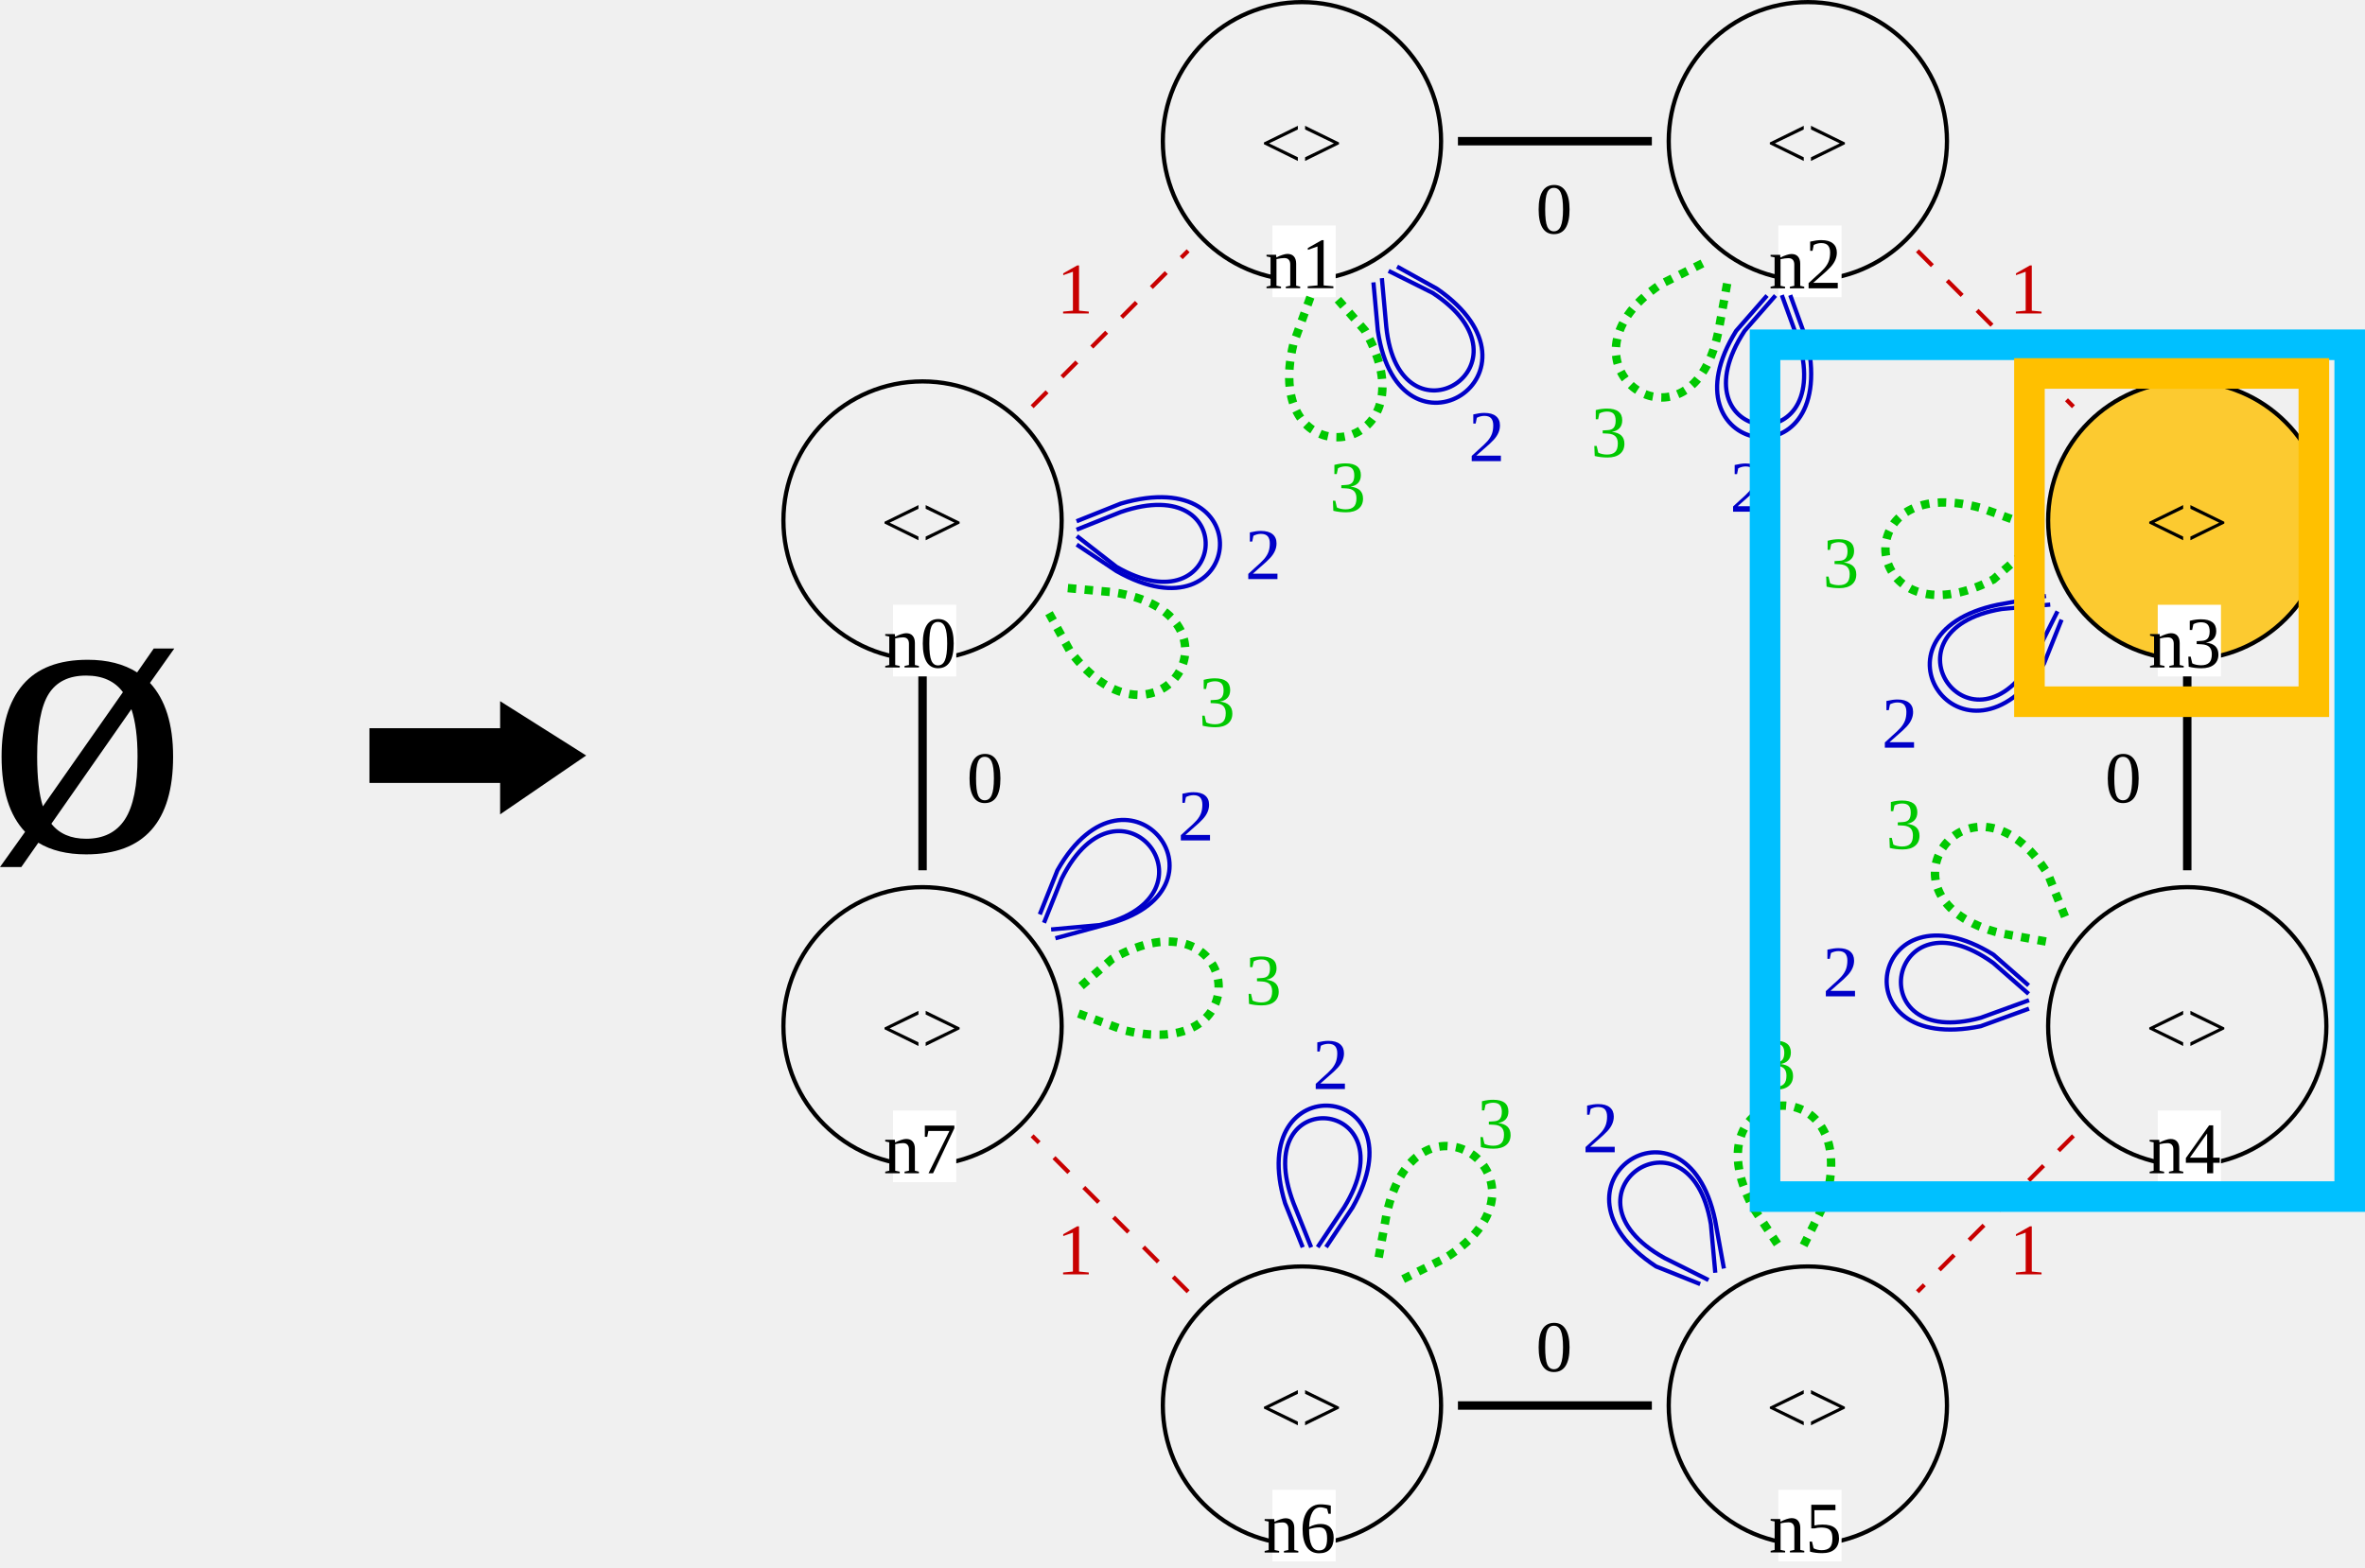
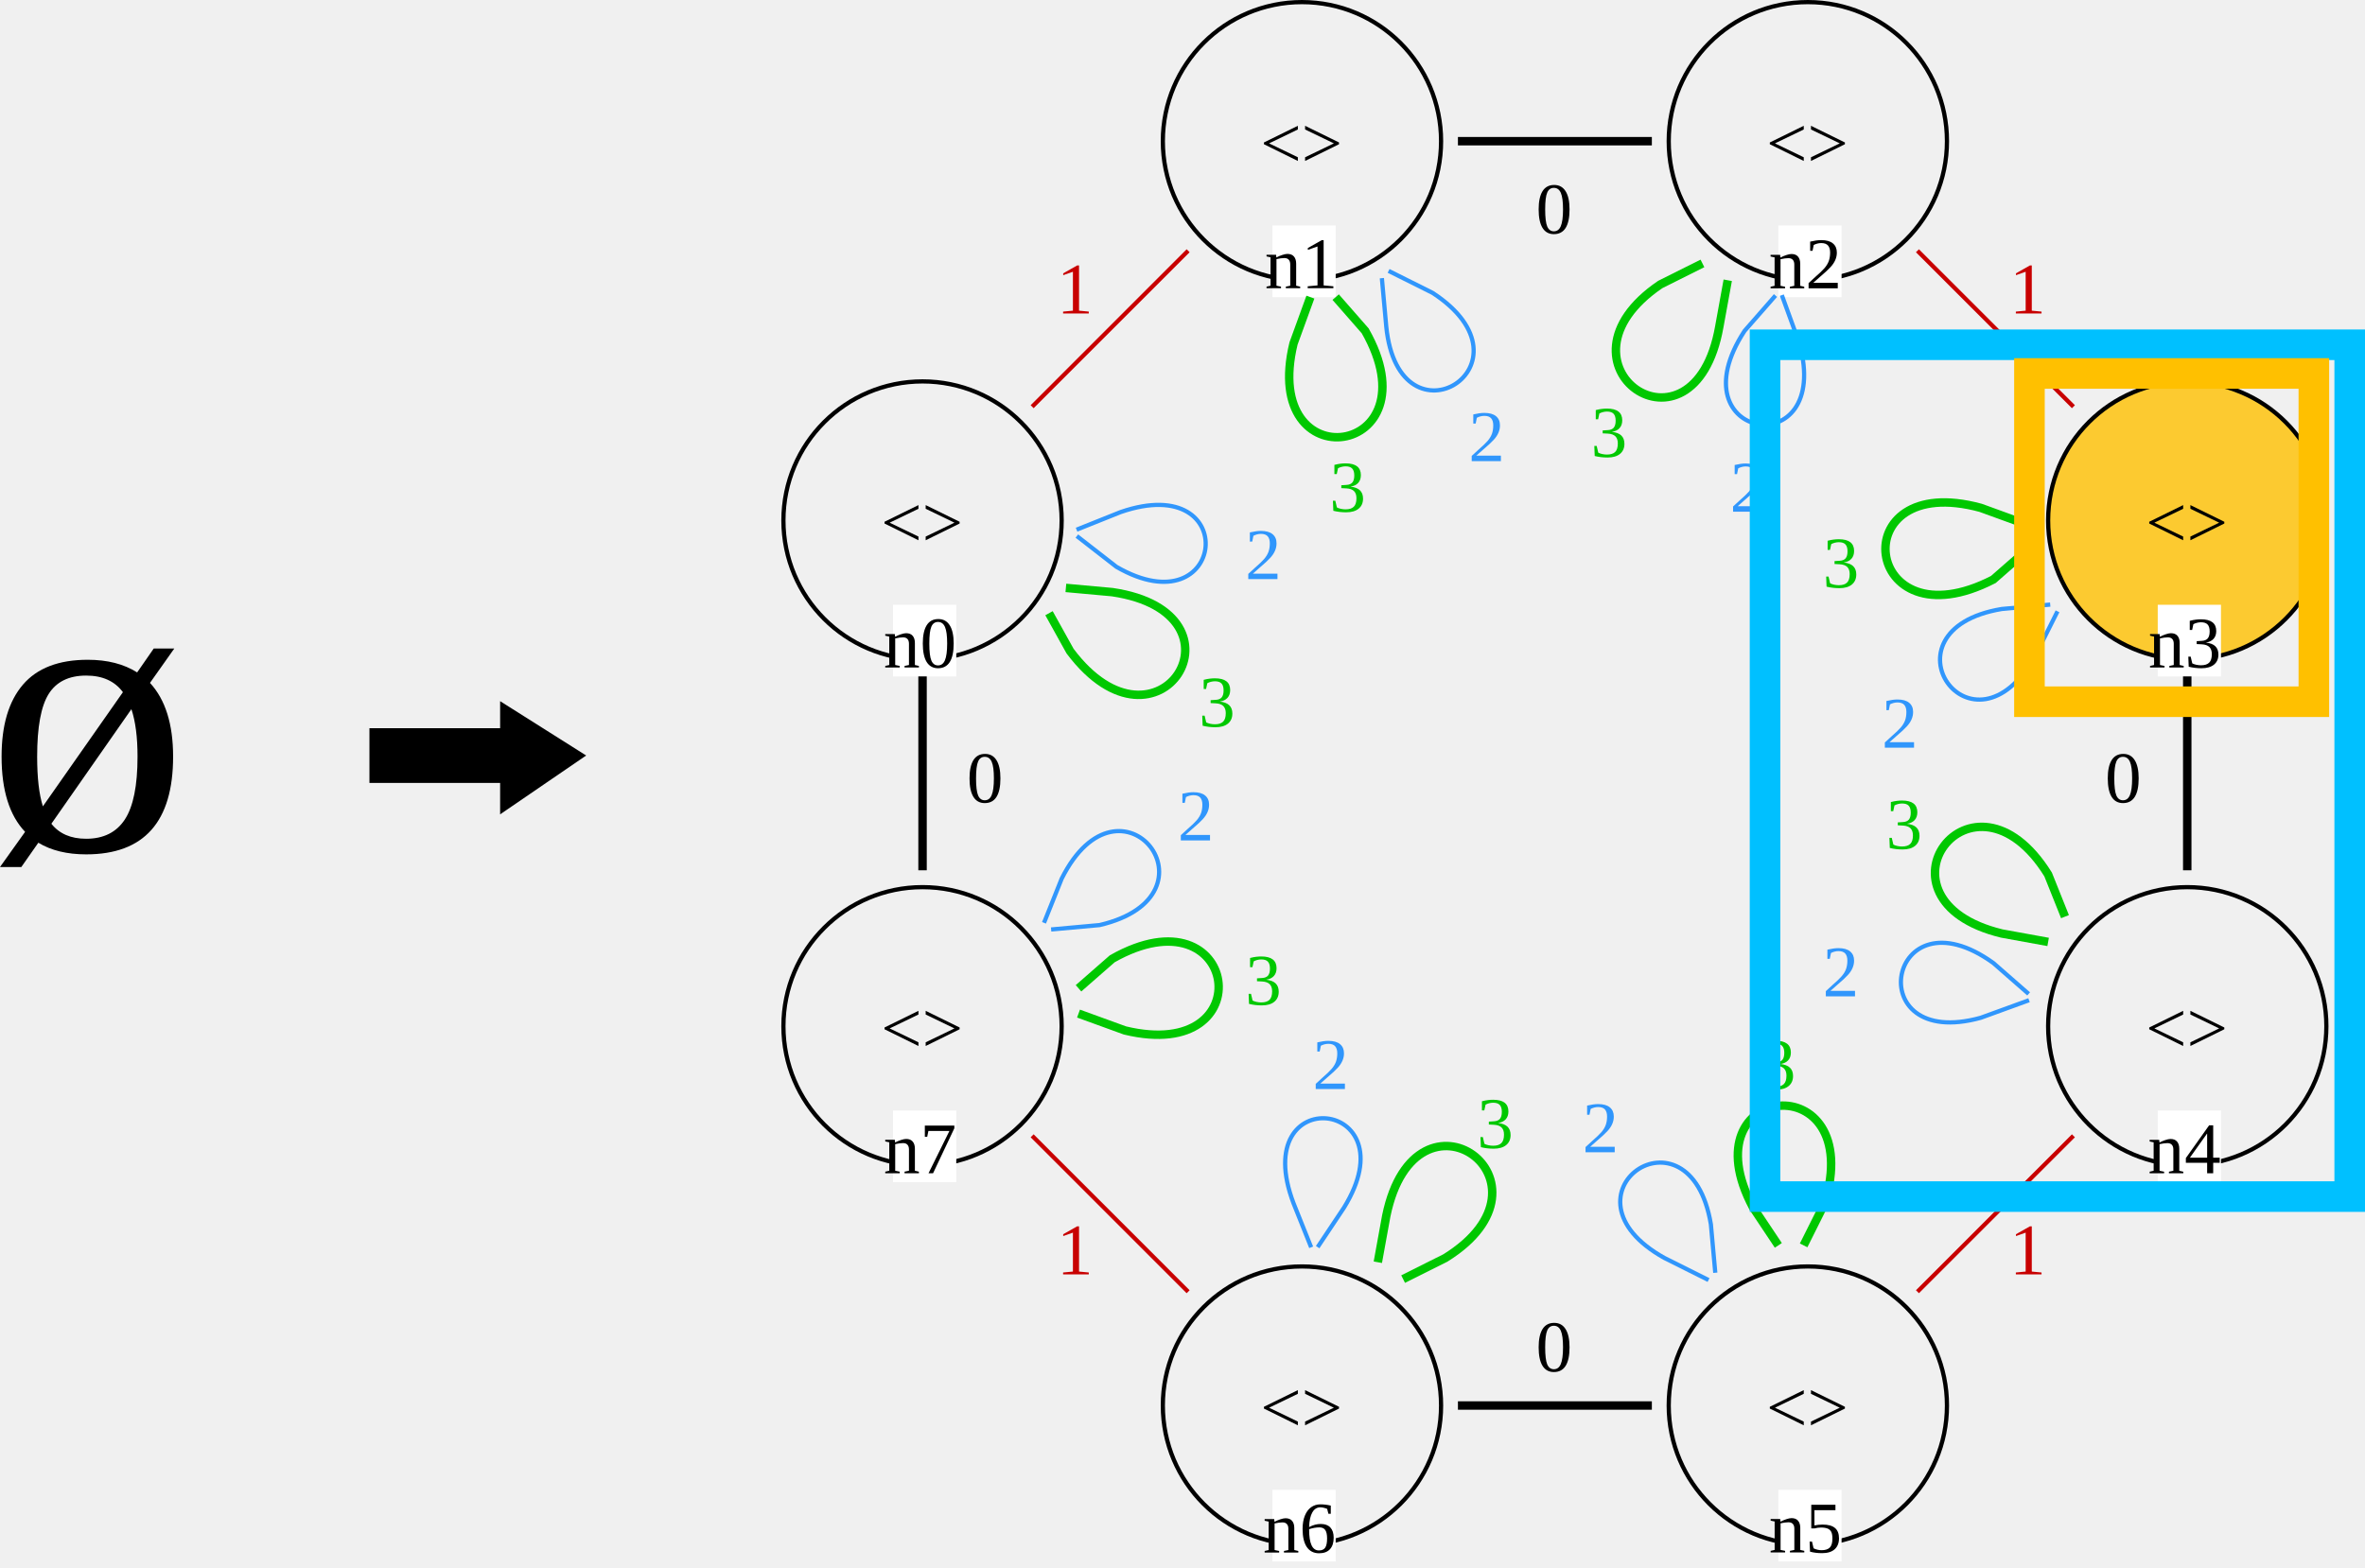
<svg xmlns="http://www.w3.org/2000/svg" version="1.1" font="Noto Sans Regular" font-size="12px" width="560.997" height="371.953" id="svg11702">
  <defs id="defs11706" />
  <polygon id="0" points="60,123 41,136 41,129 10,129 10,117 41,117 41,111 " stroke="#000000" stroke-width="1" stroke-linecap="square" fill="#000000" transform="translate(78.13375,56.27961)" />
  <circle id="RGn4_0" cx="518.834" cy="243.5" r="33" fill="none" stroke="#000000" stroke-width="1" stroke-linecap="square" />
  <text id="RGn4_1" x="508.958" y="249.755" fill="#000000" style="font-size:17.28px;stroke-width:1.44">&lt;&gt;</text>
  <rect id="RGn4_2" x="511.834" y="263.5" width="15" height="17" fill="#ffffff" />
  <text id="RGn4_3" x="509.52" y="278.396" fill="#000000" style="font-size:17.28px;stroke-width:1.44">n4</text>
  <circle id="RGn1_4" cx="308.834" cy="33.5" r="33" fill="none" stroke="#000000" stroke-width="1" stroke-linecap="square" />
  <text id="RGn1_5" x="298.958" y="39.755" fill="#000000" style="font-size:17.28px;stroke-width:1.44">&lt;&gt;</text>
  <rect id="RGn1_6" x="301.834" y="53.5" width="15" height="17" fill="#ffffff" />
  <text id="RGn1_7" x="300.041" y="68.385" fill="#000000" style="font-size:17.28px;stroke-width:1.44">n1</text>
  <circle id="RGn3_8" cx="518.834" cy="123.5" r="33" fill="none" stroke="#000000" stroke-width="1" stroke-linecap="square" style="fill:#ffc000;fill-opacity:0.8" />
  <text id="RGn3_9" x="508.958" y="129.755" fill="#000000" style="font-size:17.28px;stroke-width:1.44">&lt;&gt;</text>
  <rect id="RGn3_10" x="511.834" y="143.5" width="15" height="17" fill="#ffffff" />
  <text id="RGn3_11" x="509.618" y="158.385" fill="#000000" style="font-size:17.28px;stroke-width:1.44">n3</text>
  <circle id="RGn7_12" cx="218.834" cy="243.5" r="33" fill="none" stroke="#000000" stroke-width="1" stroke-linecap="square" />
  <text id="RGn7_13" x="208.958" y="249.755" fill="#000000" style="font-size:17.28px;stroke-width:1.44">&lt;&gt;</text>
  <rect id="RGn7_14" x="211.834" y="263.5" width="15" height="17" fill="#ffffff" />
  <text id="RGn7_15" x="209.597" y="278.385" fill="#000000" style="font-size:17.28px;stroke-width:1.44">n7</text>
  <circle id="RGn6_16" cx="308.834" cy="333.5" r="33" fill="none" stroke="#000000" stroke-width="1" stroke-linecap="square" style="fill:none;fill-opacity:0.8" />
  <text id="RGn6_17" x="298.958" y="339.755" fill="#000000" style="font-size:17.28px;stroke-width:1.44">&lt;&gt;</text>
  <rect id="RGn6_18" x="301.834" y="353.5" width="15" height="17" fill="#ffffff" />
  <text id="RGn6_19" x="299.592" y="368.385" fill="#000000" style="font-size:17.28px;stroke-width:1.44">n6</text>
  <circle id="RGn2_20" cx="428.834" cy="33.5" r="33" fill="none" stroke="#000000" stroke-width="1" stroke-linecap="square" />
  <text id="RGn2_21" x="418.958" y="39.755" fill="#000000" style="font-size:17.28px;stroke-width:1.44">&lt;&gt;</text>
  <rect id="RGn2_22" x="421.834" y="53.5" width="15" height="17" fill="#ffffff" />
  <text id="RGn2_23" x="419.605" y="68.411" fill="#000000" style="font-size:17.28px;stroke-width:1.44">n2</text>
  <circle id="RGn0_24" cx="218.834" cy="123.5" r="33" fill="none" stroke="#000000" stroke-width="1" stroke-linecap="square" />
  <text id="RGn0_25" x="208.958" y="129.755" fill="#000000" style="font-size:17.28px;stroke-width:1.44">&lt;&gt;</text>
  <rect id="RGn0_26" x="211.834" y="143.5" width="15" height="17" fill="#ffffff" />
  <text id="RGn0_27" x="209.597" y="158.388" fill="#000000" style="font-size:17.28px;stroke-width:1.44">n0</text>
  <circle id="RGn5_28" cx="428.834" cy="333.5" r="33" fill="none" stroke="#000000" stroke-width="1" stroke-linecap="square" />
  <text id="RGn5_29" x="418.958" y="339.755" fill="#000000" style="font-size:17.28px;stroke-width:1.44">&lt;&gt;</text>
  <rect id="RGn5_30" x="421.834" y="353.5" width="15" height="17" fill="#ffffff" />
  <text id="RGn5_31" x="419.618" y="368.359" fill="#000000" style="font-size:17.28px;stroke-width:1.44">n5</text>
-   <line id="RGn6_1_n7_32" x1="281.834" y1="306.5" x2="244.834" y2="269.5" stroke="#c80000" stroke-width="1" stroke-linecap="butt" stroke-dasharray="5" />
+   <line id="RGn6_1_n7_32" x1="281.834" y1="306.5" x2="244.834" y2="269.5" stroke="#c80000" stroke-width="1" stroke-linecap="butt" stroke-dasharray="5" style="stroke-width:1.002;stroke-dasharray:none;stroke-dashoffset:0" />
  <text id="RGn6_1_n7_33" x="250.661" y="302.385" fill="#c80000" style="font-size:17.28px;stroke-width:1.44">1</text>
-   <path id="RGn3_2_n3_34" d="m 484.834,141.5 -11,2 c -33,7 -8,43 11,14 l 4,-10" fill="none" stroke="#0000c8" stroke-width="1" stroke-linecap="square" />
-   <path id="RGn3_2_n3_35" d="m 485.834,143.5 -11,1 c -30,5 -7,38 8,11 l 5,-10" fill="none" stroke="#0000c8" stroke-width="1" stroke-linecap="square" />
-   <text id="RGn3_2_n3_36" x="446.334" y="177.411" fill="#0000c8" style="font-size:17.28px;stroke-width:1.44">2</text>
-   <path id="RGn2_2_n2_37" d="m 418.834,70.5 -7,8 c -18,29 24,37 17,3 l -4,-11" fill="none" stroke="#0000c8" stroke-width="1" stroke-linecap="square" />
-   <path id="RGn2_2_n2_38" d="m 420.834,70.5 -7,8 c -17,26 21,32 13,3 l -4,-11" fill="none" stroke="#0000c8" stroke-width="1" stroke-linecap="square" />
-   <text id="RGn2_2_n2_39" x="410.334" y="121.411" fill="#0000c8" style="font-size:17.28px;stroke-width:1.44">2</text>
-   <path id="RGn1_3_n1_40" d="m 310.834,70.5 -4,11 c -8,33 34,27 17,-3 l -7,-8" fill="none" stroke="#00c800" stroke-width="2" stroke-linecap="butt" stroke-dasharray="2" />
+   <path id="RGn3_2_n3_35" d="m 485.834,143.5 -11,1 c -30,5 -7,38 8,11 l 5,-10" fill="none" stroke="#0000c8" stroke-width="1" stroke-linecap="square" style="stroke:#0080ff;stroke-opacity:0.799" />
+   <text id="RGn3_2_n3_36" x="446.334" y="177.411" fill="#0000c8" style="font-size:17.28px;stroke-width:1.44;fill:#0080ff;fill-opacity:0.797">2</text>
+   <path id="RGn2_2_n2_38" d="m 420.834,70.5 -7,8 c -17,26 21,32 13,3 l -4,-11" fill="none" stroke="#0000c8" stroke-width="1" stroke-linecap="square" style="stroke:#0080ff;stroke-opacity:0.799" />
+   <text id="RGn2_2_n2_39" x="410.334" y="121.411" fill="#0000c8" style="font-size:17.28px;stroke-width:1.44;fill:#0080ff;fill-opacity:0.797">2</text>
+   <path id="RGn1_3_n1_40" d="m 310.834,70.5 -4,11 c -8,33 34,27 17,-3 l -7,-8" fill="none" stroke="#00c800" stroke-width="2" stroke-linecap="butt" stroke-dasharray="2" style="stroke-dasharray:none" />
  <text id="RGn1_3_n1_41" x="315.355" y="121.385" fill="#00c800" style="font-size:17.28px;stroke-width:1.44">3</text>
  <line id="RGn5_0_n6_42" x1="390.834" y1="333.5" x2="346.834" y2="333.5" stroke="#000000" stroke-width="2" stroke-linecap="square" />
  <text id="RGn5_0_n6_43" x="364.324" y="325.388" fill="#000000" style="font-size:17.28px;stroke-width:1.44">0</text>
-   <path id="RGn7_2_n7_44" d="m 250.834,222.5 11,-3 c 33,-8 6,-43 -11,-13 l -4,10" fill="none" stroke="#0000c8" stroke-width="1" stroke-linecap="square" />
-   <path id="RGn7_2_n7_45" d="m 249.834,220.5 11,-1 c 30,-7 5,-39 -9,-11 l -4,10" fill="none" stroke="#0000c8" stroke-width="1" stroke-linecap="square" />
-   <text id="RGn7_2_n7_46" x="279.334" y="199.411" fill="#0000c8" style="font-size:17.28px;stroke-width:1.44">2</text>
-   <path id="RGn0_2_n0_47" d="m 255.834,129.5 9,6 c 30,17 35,-26 1,-16 l -10,4" fill="none" stroke="#0000c8" stroke-width="1" stroke-linecap="square" />
-   <path id="RGn0_2_n0_48" d="m 255.834,127.5 9,7 c 26,15 30,-23 1,-13 l -10,4" fill="none" stroke="#0000c8" stroke-width="1" stroke-linecap="square" />
-   <text id="RGn0_2_n0_49" x="295.334" y="137.411" fill="#0000c8" style="font-size:17.28px;stroke-width:1.44">2</text>
-   <path id="RGn1_2_n1_50" d="m 325.834,67.5 1,11 c 5,34 43,10 14,-10 l -9,-5" fill="none" stroke="#0000c8" stroke-width="1" stroke-linecap="square" />
-   <path id="RGn1_2_n1_51" d="m 327.834,66.5 1,11 c 3,30 37,9 11,-8 l -10,-5" fill="none" stroke="#0000c8" stroke-width="1" stroke-linecap="square" />
-   <text id="RGn1_2_n1_52" x="348.334" y="109.411" fill="#0000c8" style="font-size:17.28px;stroke-width:1.44">2</text>
-   <path id="RGn4_3_n4_53" d="m 489.834,217.5 -4,-10 c -18,-29 -44,6 -11,14 l 11,2" fill="none" stroke="#00c800" stroke-width="2" stroke-linecap="butt" stroke-dasharray="2" />
+   <path id="RGn7_2_n7_45" d="m 249.834,220.5 11,-1 c 30,-7 5,-39 -9,-11 l -4,10" fill="none" stroke="#0000c8" stroke-width="1" stroke-linecap="square" style="stroke:#0080ff;stroke-opacity:0.799" />
+   <text id="RGn7_2_n7_46" x="279.334" y="199.411" fill="#0000c8" style="font-size:17.28px;stroke-width:1.44;fill:#0080ff;fill-opacity:0.797">2</text>
+   <path id="RGn0_2_n0_48" d="m 255.834,127.5 9,7 c 26,15 30,-23 1,-13 l -10,4" fill="none" stroke="#0000c8" stroke-width="1" stroke-linecap="square" style="stroke:#0080ff;stroke-opacity:0.799" />
+   <text id="RGn0_2_n0_49" x="295.334" y="137.411" fill="#0000c8" style="font-size:17.28px;stroke-width:1.44;fill:#0080ff;fill-opacity:0.797">2</text>
+   <path id="RGn1_2_n1_51" d="m 327.834,66.5 1,11 c 3,30 37,9 11,-8 l -10,-5" fill="none" stroke="#0000c8" stroke-width="1" stroke-linecap="square" style="stroke:#0080ff;stroke-opacity:0.799" />
+   <text id="RGn1_2_n1_52" x="348.334" y="109.411" fill="#0000c8" style="font-size:17.28px;stroke-width:1.44;fill:#0080ff;fill-opacity:0.797">2</text>
+   <path id="RGn4_3_n4_53" d="m 489.834,217.5 -4,-10 c -18,-29 -44,6 -11,14 l 11,2" fill="none" stroke="#00c800" stroke-width="2" stroke-linecap="butt" stroke-dasharray="2" style="stroke-dasharray:none" />
  <text id="RGn4_3_n4_54" x="447.355" y="201.385" fill="#00c800" style="font-size:17.28px;stroke-width:1.44">3</text>
-   <line id="RGn2_1_n3_55" x1="454.834" y1="59.5" x2="491.834" y2="96.5" stroke="#c80000" stroke-width="1" stroke-linecap="butt" stroke-dasharray="5" />
+   <line id="RGn2_1_n3_55" x1="454.834" y1="59.5" x2="491.834" y2="96.5" stroke="#c80000" stroke-width="1" stroke-linecap="butt" stroke-dasharray="5" style="stroke-width:1.002;stroke-dasharray:none;stroke-dashoffset:0" />
  <text id="RGn2_1_n3_56" x="476.661" y="74.385" fill="#c80000" style="font-size:17.28px;stroke-width:1.44">1</text>
-   <line id="RGn0_1_n1_57" x1="244.834" y1="96.5" x2="281.834" y2="59.5" stroke="#c80000" stroke-width="1" stroke-linecap="butt" stroke-dasharray="5" />
+   <line id="RGn0_1_n1_57" x1="244.834" y1="96.5" x2="281.834" y2="59.5" stroke="#c80000" stroke-width="1" stroke-linecap="butt" stroke-dasharray="5" style="stroke-width:1.002;stroke-dasharray:none;stroke-dashoffset:0" />
  <text id="RGn0_1_n1_58" x="250.661" y="74.385" fill="#c80000" style="font-size:17.28px;stroke-width:1.44">1</text>
-   <path id="RGn4_2_n4_59" d="m 480.834,233.5 -8,-7 c -29,-18 -37,24 -3,17 l 11,-4" fill="none" stroke="#0000c8" stroke-width="1" stroke-linecap="square" />
-   <path id="RGn4_2_n4_60" d="m 480.834,235.5 -8,-7 c -25,-18 -32,21 -3,13 l 11,-4" fill="none" stroke="#0000c8" stroke-width="1" stroke-linecap="square" />
-   <text id="RGn4_2_n4_61" x="432.334" y="236.411" fill="#0000c8" style="font-size:17.28px;stroke-width:1.44">2</text>
+   <path id="RGn4_2_n4_60" d="m 480.834,235.5 -8,-7 c -25,-18 -32,21 -3,13 l 11,-4" fill="none" stroke="#0000c8" stroke-width="1" stroke-linecap="square" style="stroke:#0080ff;stroke-opacity:0.799" />
+   <text id="RGn4_2_n4_61" x="432.334" y="236.411" fill="#0000c8" style="font-size:17.28px;stroke-width:1.44;fill:#0080ff;fill-opacity:0.797">2</text>
  <line id="RGn1_0_n2_62" x1="346.834" y1="33.5" x2="390.834" y2="33.5" stroke="#000000" stroke-width="2" stroke-linecap="square" />
  <text id="RGn1_0_n2_63" x="364.324" y="55.388" fill="#000000" style="font-size:17.28px;stroke-width:1.44">0</text>
-   <path id="RGn6_3_n6_64" d="m 332.834,303.5 10,-5 c 29,-18 -7,-44 -14,-10 l -2,11" fill="none" stroke="#00c800" stroke-width="2" stroke-linecap="butt" stroke-dasharray="2" />
+   <path id="RGn6_3_n6_64" d="m 332.834,303.5 10,-5 c 29,-18 -7,-44 -14,-10 l -2,11" fill="none" stroke="#00c800" stroke-width="2" stroke-linecap="butt" stroke-dasharray="2" style="stroke-dasharray:none" />
  <text id="RGn6_3_n6_65" x="350.355" y="272.385" fill="#00c800" style="font-size:17.28px;stroke-width:1.44">3</text>
-   <line id="RGn4_1_n5_66" x1="491.834" y1="269.5" x2="454.834" y2="306.5" stroke="#c80000" stroke-width="1" stroke-linecap="butt" stroke-dasharray="5" />
+   <line id="RGn4_1_n5_66" x1="491.834" y1="269.5" x2="454.834" y2="306.5" stroke="#c80000" stroke-width="1" stroke-linecap="butt" stroke-dasharray="5" style="stroke-width:1.002;stroke-dasharray:none;stroke-dashoffset:0" />
  <text id="RGn4_1_n5_67" x="476.661" y="302.385" fill="#c80000" style="font-size:17.28px;stroke-width:1.44">1</text>
-   <path id="RGn5_2_n5_68" d="m 408.834,300.5 -2,-11 c -7,-33 -43,-8 -14,11 l 10,4" fill="none" stroke="#0000c8" stroke-width="1" stroke-linecap="square" />
-   <path id="RGn5_2_n5_69" d="m 406.834,301.5 -1,-11 c -5,-30 -38,-7 -11,8 l 10,5" fill="none" stroke="#0000c8" stroke-width="1" stroke-linecap="square" />
-   <text id="RGn5_2_n5_70" x="375.334" y="273.411" fill="#0000c8" style="font-size:17.28px;stroke-width:1.44">2</text>
-   <path id="RGn5_3_n5_71" d="m 427.834,295.5 5,-10 c 10,-33 -33,-29 -17,1 l 6,9" fill="none" stroke="#00c800" stroke-width="2" stroke-linecap="butt" stroke-dasharray="2" />
+   <path id="RGn5_2_n5_69" d="m 406.834,301.5 -1,-11 c -5,-30 -38,-7 -11,8 l 10,5" fill="none" stroke="#0000c8" stroke-width="1" stroke-linecap="square" style="stroke:#0080ff;stroke-opacity:0.799" />
+   <text id="RGn5_2_n5_70" x="375.334" y="273.411" fill="#0000c8" style="font-size:17.28px;stroke-width:1.44;fill:#0080ff;fill-opacity:0.797">2</text>
+   <path id="RGn5_3_n5_71" d="m 427.834,295.5 5,-10 c 10,-33 -33,-29 -17,1 l 6,9" fill="none" stroke="#00c800" stroke-width="2" stroke-linecap="butt" stroke-dasharray="2" style="stroke-dasharray:none" />
  <text id="RGn5_3_n5_72" x="417.355" y="258.385" fill="#00c800" style="font-size:17.28px;stroke-width:1.44">3</text>
-   <path id="RGn6_2_n6_73" d="m 314.834,295.5 6,-9 c 17,-30 -26,-34 -16,-1 l 4,10" fill="none" stroke="#0000c8" stroke-width="1" stroke-linecap="square" />
-   <path id="RGn6_2_n6_74" d="m 312.834,295.5 6,-9 c 16,-26 -23,-30 -12,-1 l 4,10" fill="none" stroke="#0000c8" stroke-width="1" stroke-linecap="square" />
-   <text id="RGn6_2_n6_75" x="311.334" y="258.411" fill="#0000c8" style="font-size:17.28px;stroke-width:1.44">2</text>
-   <path id="RGn2_3_n2_76" d="m 403.834,62.5 -10,5 c -28,19 8,44 14,10 l 2,-11" fill="none" stroke="#00c800" stroke-width="2" stroke-linecap="butt" stroke-dasharray="2" />
+   <path id="RGn6_2_n6_74" d="m 312.834,295.5 6,-9 c 16,-26 -23,-30 -12,-1 l 4,10" fill="none" stroke="#0000c8" stroke-width="1" stroke-linecap="square" style="stroke:#0080ff;stroke-opacity:0.799" />
+   <text id="RGn6_2_n6_75" x="311.334" y="258.411" fill="#0000c8" style="font-size:17.28px;stroke-width:1.44;fill:#0080ff;fill-opacity:0.797">2</text>
+   <path id="RGn2_3_n2_76" d="m 403.834,62.5 -10,5 c -28,19 8,44 14,10 l 2,-11" fill="none" stroke="#00c800" stroke-width="2" stroke-linecap="butt" stroke-dasharray="2" style="stroke-dasharray:none" />
  <text id="RGn2_3_n2_77" x="377.355" y="108.385" fill="#00c800" style="font-size:17.28px;stroke-width:1.44">3</text>
-   <path id="RGn0_3_n0_78" d="m 248.834,145.5 5,9 c 21,28 44,-9 10,-14 l -11,-1" fill="none" stroke="#00c800" stroke-width="2" stroke-linecap="butt" stroke-dasharray="2" />
+   <path id="RGn0_3_n0_78" d="m 248.834,145.5 5,9 c 21,28 44,-9 10,-14 l -11,-1" fill="none" stroke="#00c800" stroke-width="2" stroke-linecap="butt" stroke-dasharray="2" style="stroke-dasharray:none" />
  <text id="RGn0_3_n0_79" x="284.355" y="172.385" fill="#00c800" style="font-size:17.28px;stroke-width:1.44">3</text>
  <line id="RGn7_0_n0_80" x1="218.834" y1="205.5" x2="218.834" y2="161.5" stroke="#000000" stroke-width="2" stroke-linecap="square" />
  <text id="RGn7_0_n0_81" x="229.324" y="190.388" fill="#000000" style="font-size:17.28px;stroke-width:1.44">0</text>
-   <path id="RGn7_3_n7_82" d="m 255.834,240.5 11,4 c 33,8 27,-34 -3,-17 l -8,7" fill="none" stroke="#00c800" stroke-width="2" stroke-linecap="butt" stroke-dasharray="2" />
+   <path id="RGn7_3_n7_82" d="m 255.834,240.5 11,4 c 33,8 27,-34 -3,-17 l -8,7" fill="none" stroke="#00c800" stroke-width="2" stroke-linecap="butt" stroke-dasharray="2" style="stroke-dasharray:none" />
  <text id="RGn7_3_n7_83" x="295.355" y="238.385" fill="#00c800" style="font-size:17.28px;stroke-width:1.44">3</text>
  <line id="RGn3_0_n4_84" x1="518.834" y1="161.5" x2="518.834" y2="205.5" stroke="#000000" stroke-width="2" stroke-linecap="square" />
  <text id="RGn3_0_n4_85" x="499.324" y="190.388" fill="#000000" style="font-size:17.28px;stroke-width:1.44">0</text>
-   <path id="RGn3_3_n3_86" d="m 480.834,124.5 -11,-4 c -33,-9 -28,33 3,17 l 8,-7" fill="none" stroke="#00c800" stroke-width="2" stroke-linecap="butt" stroke-dasharray="2" />
+   <path id="RGn3_3_n3_86" d="m 480.834,124.5 -11,-4 c -33,-9 -28,33 3,17 l 8,-7" fill="none" stroke="#00c800" stroke-width="2" stroke-linecap="butt" stroke-dasharray="2" style="stroke-dasharray:none" />
  <text id="RGn3_3_n3_87" x="432.355" y="139.385" fill="#00c800" style="font-size:17.28px;stroke-width:1.44">3</text>
  <text xml:space="preserve" style="font-style:normal;font-variant:normal;font-weight:normal;font-stretch:normal;font-size:96px;font-family:'Liberation Serif';-inkscape-font-specification:'Liberation Serif, Normal';font-variant-ligatures:normal;font-variant-caps:normal;font-variant-numeric:normal;font-variant-east-asian:normal;fill:#000000;fill-opacity:0.998;stroke:none;stroke-width:3.78;stroke-linecap:round;stroke-linejoin:round;stroke-opacity:0.755;stop-color:#000000" x="-3.281" y="201.784" id="text585">
    <tspan id="tspan691" x="-3.281" y="201.784">ø</tspan>
  </text>
  <rect style="fill:none;stroke:#00c0ff;stroke-width:7.255;stroke-linecap:square;stroke-linejoin:miter;stroke-dasharray:none;stroke-opacity:1" id="rect1" width="138.689" height="202.117" x="418.68" y="81.806" />
  <rect style="fill:none;stroke:#ffc000;stroke-width:7.255;stroke-linecap:square;stroke-linejoin:miter;stroke-dasharray:none;stroke-opacity:1" id="rect1-8" width="67.462" height="77.886" x="481.402" y="88.615" />
</svg>
